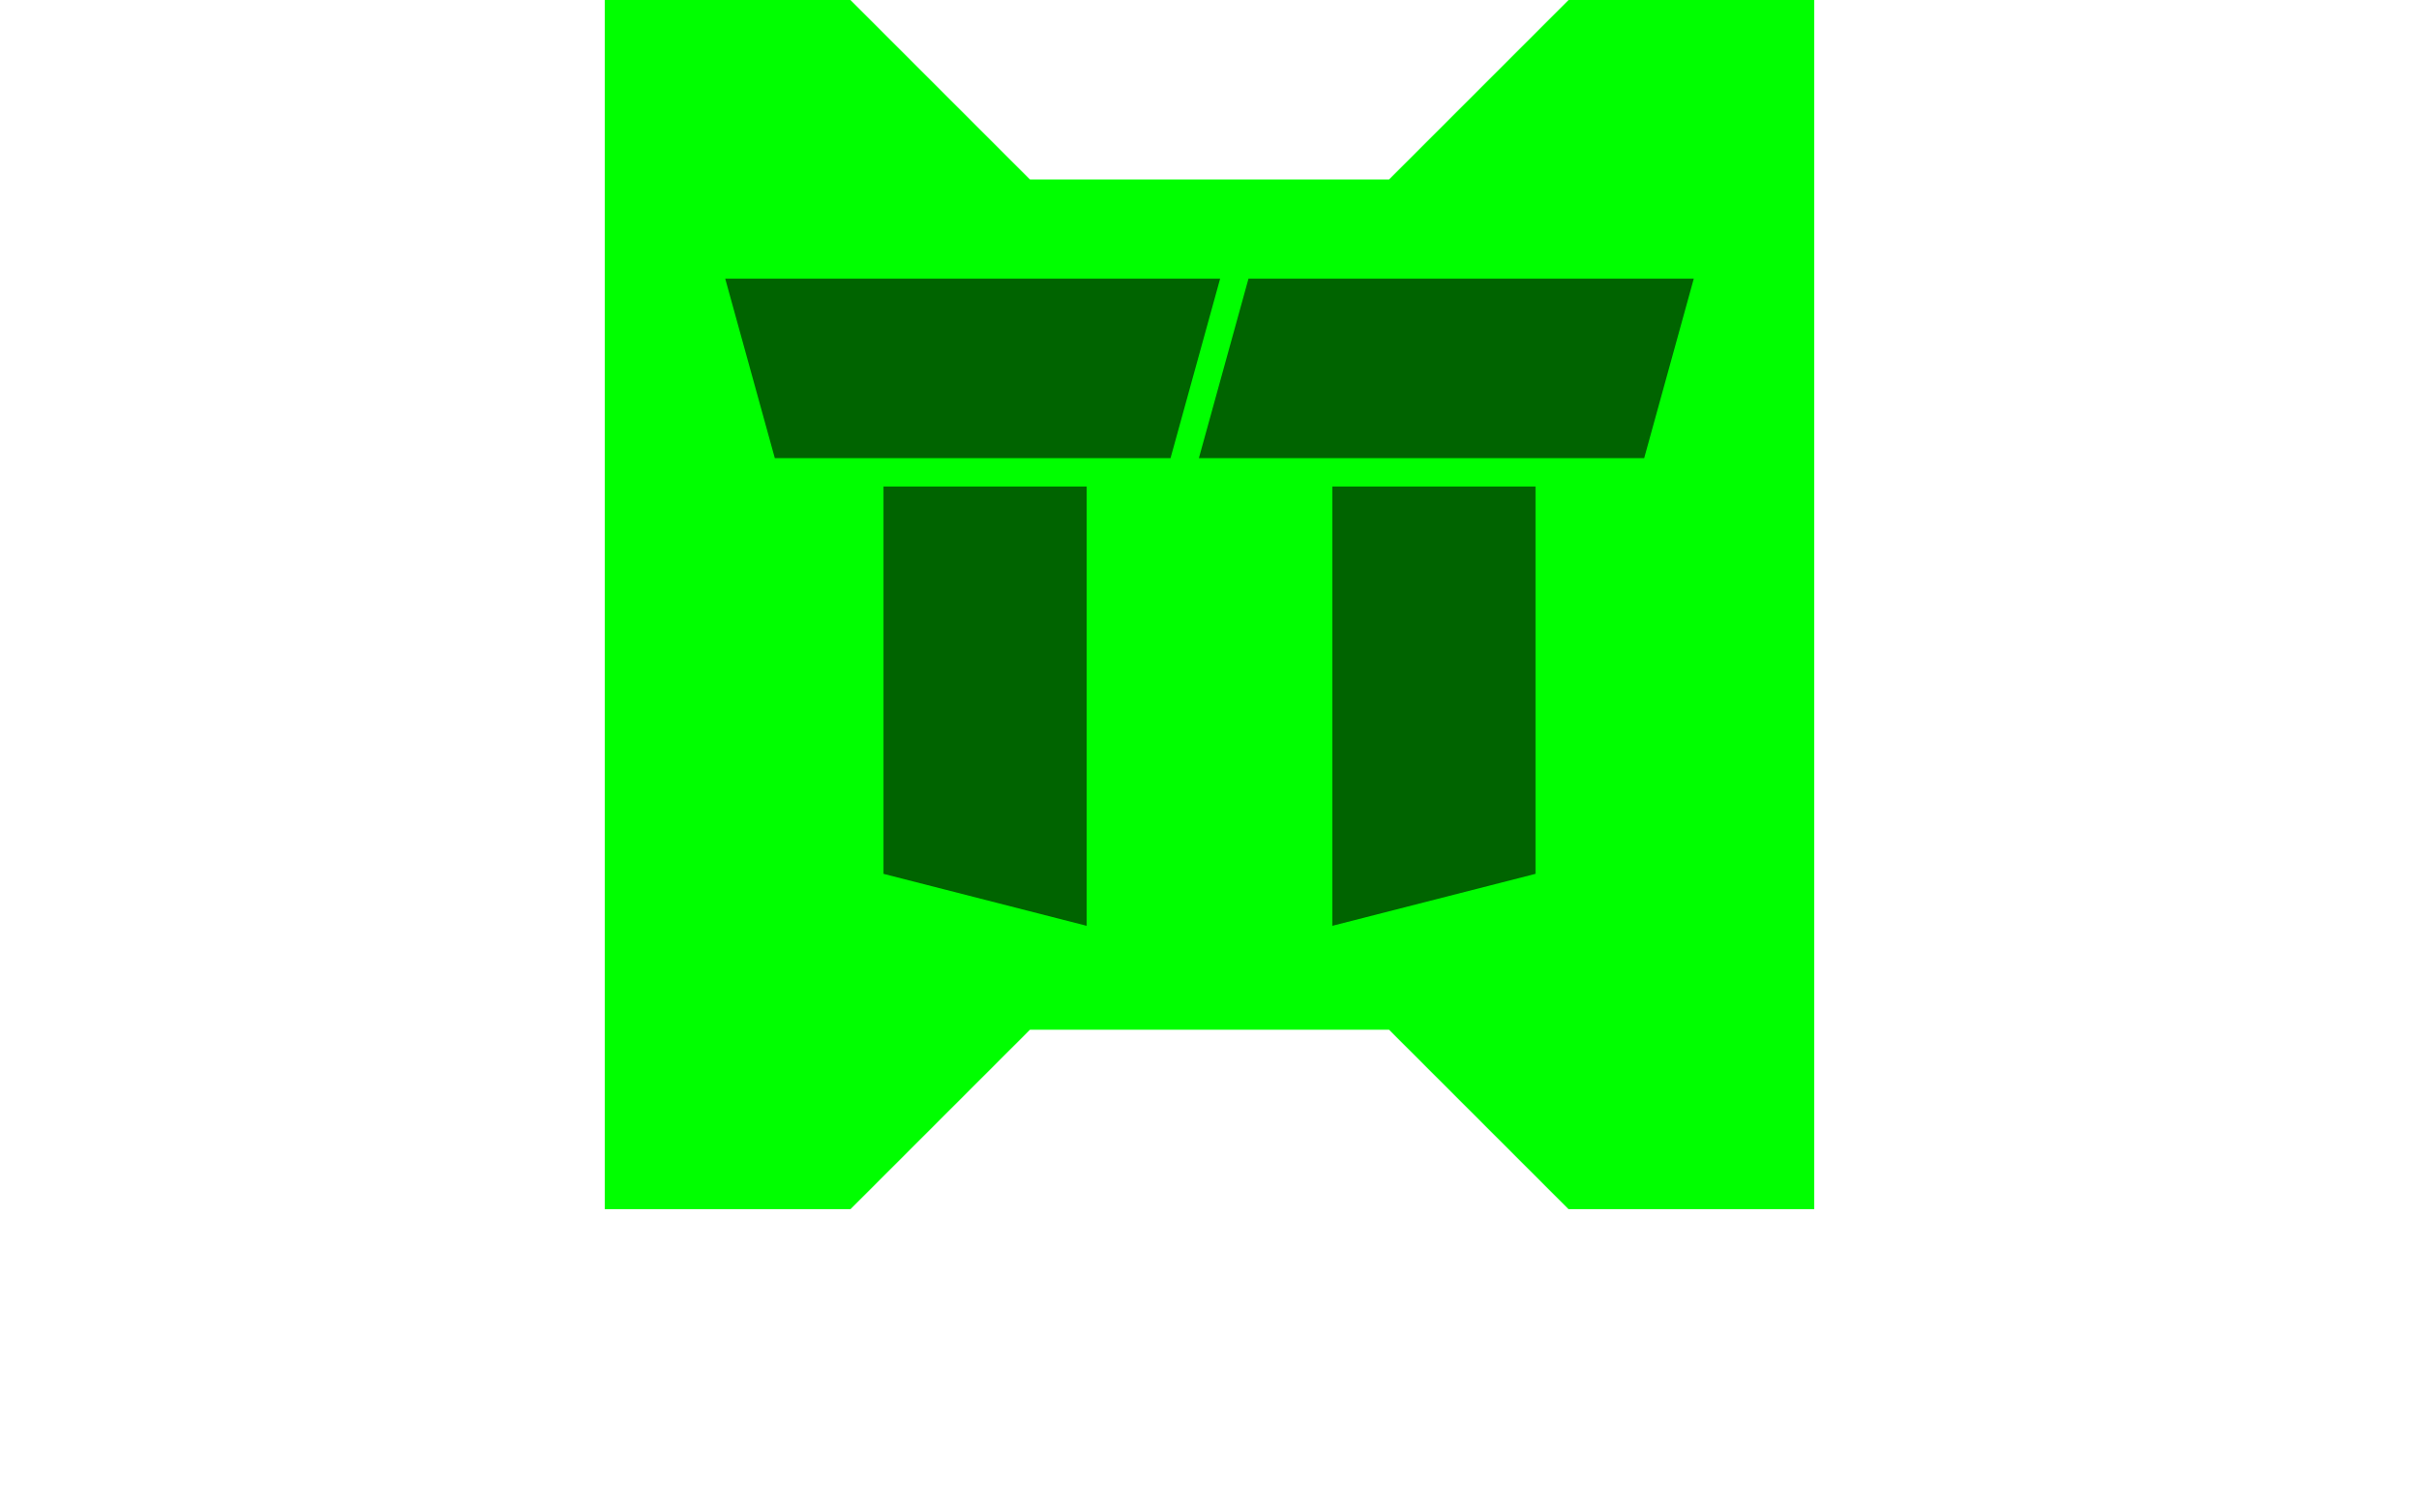
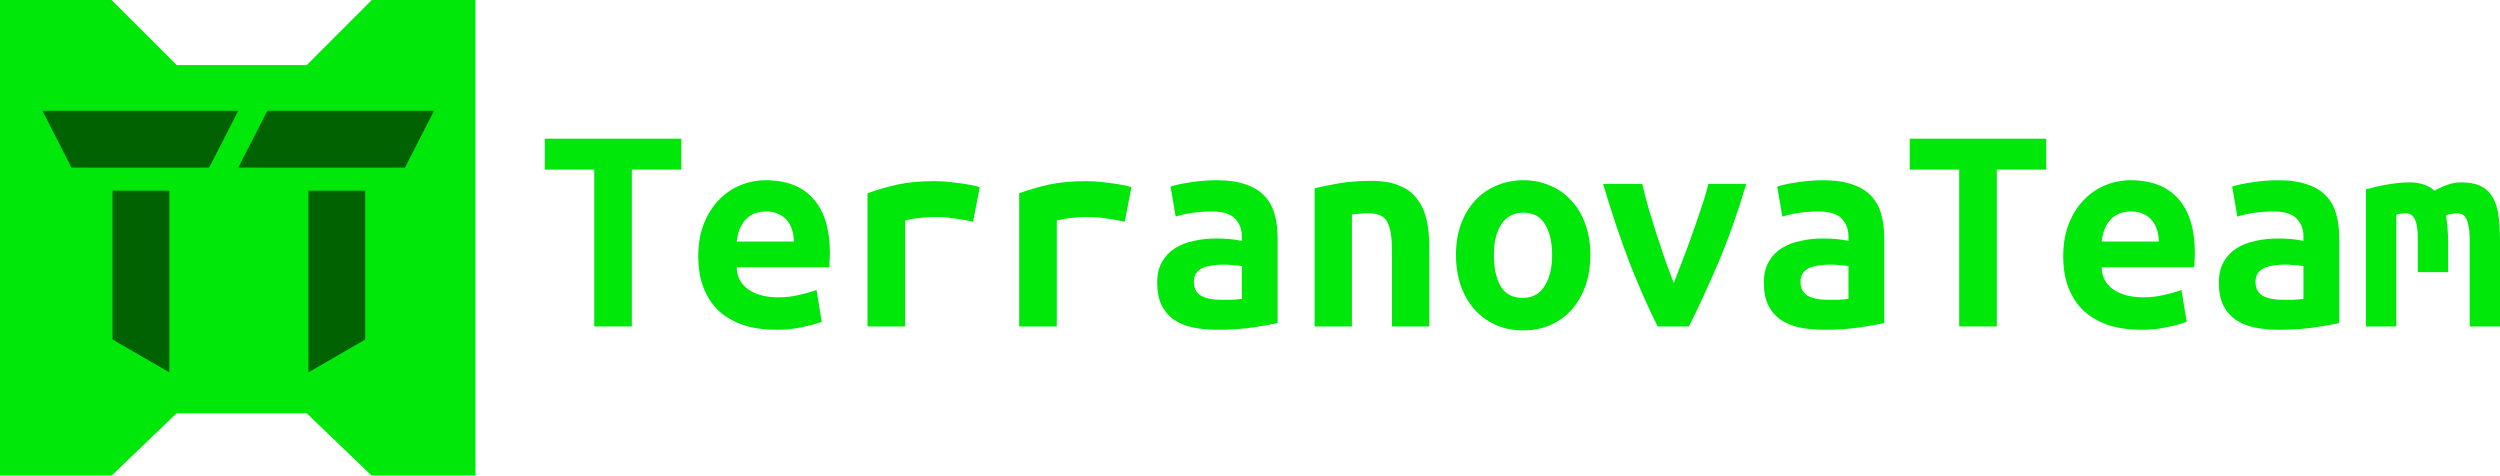
- <svg xmlns="http://www.w3.org/2000/svg" version="1.1" id="svg3374" viewBox="0 0 1024 640" height="640" width="1024">
-   <defs id="defs3376" />
-   <g transform="translate(256,-540.3622)" id="layer1">
-     <g id="layer1-5" transform="translate(171.4286,-127.8195)">
-       <rect style="fill:#006400;fill-opacity:1;fill-rule:nonzero;stroke:none" id="rect4452" y="772.182" x="-165.429" height="300" width="500" />
-       <path style="fill:#00ff00;fill-opacity:1;fill-rule:nonzero;stroke:none" id="path4408" d="m -171.429,668.182 0,512 104,0 76,-76 152,0 76,76 104,0 0,-512 -104,0 -76,76 -152,0 -76,-76 z m 51,118 209.5,0 -21,76 -167.5,0 z m 221.5,0 188.5,0 -21,76 -188.5,0 z m -154.5,88 86,0 0,186 -86,-22 z m 190,0 86,0 0,164 -86,22 z" />
-       <g style="fill:#393939;fill-opacity:1;stroke:none" id="g4059" transform="matrix(1.167946,0,0,1.167946,-930.1269,-460.3853)">
-         <g style="fill:#393939;fill-opacity:1;stroke:none" id="g4028" />
-         <g style="fill:#393939;fill-opacity:1;stroke:none" id="g4024" />
-       </g>
-       <g style="fill:#393939;fill-opacity:1;stroke:none" id="g4059-1" transform="matrix(1.167946,0,0,1.167946,-390.1944,-966.4658)">
-         <g style="fill:#393939;fill-opacity:1;stroke:none" id="g4028-4" />
-         <g style="fill:#393939;fill-opacity:1;stroke:none" id="g4024-2" />
-       </g>
-       <flowRoot transform="matrix(1.765091,0,0,1.765091,-377.5647,209.333)" style="font-style:normal;font-variant:normal;font-weight:bold;font-stretch:normal;font-size:90px;line-height:125%;font-family:'Ubuntu Mono';-inkscape-font-specification:'Ubuntu Mono, Bold';text-align:center;letter-spacing:0px;word-spacing:0px;writing-mode:lr-tb;text-anchor:middle;fill:#00ff00;fill-opacity:1;stroke:none;stroke-width:1px;stroke-linecap:butt;stroke-linejoin:miter;stroke-opacity:1" id="flowRoot4199" xml:space="preserve">
-         <flowRegion id="flowRegion4201">
-           <rect style="fill:#00ff00;fill-opacity:1" y="528" x="-264" height="308" width="1052" id="rect4203" />
-         </flowRegion>
-         <flowPara id="flowPara4205">TerranovaTeam</flowPara>
-       </flowRoot>
+ <svg xmlns="http://www.w3.org/2000/svg" xmlns:xlink="http://www.w3.org/1999/xlink" version="1.2" width="2692.061" height="512" id="svg2">
+   <defs id="defs4">
+     <linearGradient x1="-459.528" y1="756.546" x2="-156.101" y2="756.546" id="linearGradient3952" xlink:href="#linearGradient3946" gradientUnits="userSpaceOnUse" />
+     <linearGradient id="linearGradient3946">
+       <stop id="stop3948" style="stop-color:#000000;stop-opacity:1" offset="0" />
+       <stop id="stop3950" style="stop-color:#000000;stop-opacity:0" offset="1" />
+     </linearGradient>
+     <linearGradient id="linearGradient3972">
+       <stop id="stop3974" style="stop-color:#000000;stop-opacity:1" offset="0" />
+       <stop id="stop3976" style="stop-color:#ffffff;stop-opacity:1" offset="1" />
+     </linearGradient>
+     <linearGradient x1="-459.528" y1="756.546" x2="-156.101" y2="756.546" id="linearGradient3952-1" xlink:href="#linearGradient3946-5" gradientUnits="userSpaceOnUse" />
+     <linearGradient id="linearGradient3946-5">
+       <stop id="stop3948-5" style="stop-color:#000000;stop-opacity:1" offset="0" />
+       <stop id="stop3950-1" style="stop-color:#000000;stop-opacity:0" offset="1" />
+     </linearGradient>
+     <linearGradient id="linearGradient3972-8">
+       <stop id="stop3974-2" style="stop-color:#000000;stop-opacity:1" offset="0" />
+       <stop id="stop3976-4" style="stop-color:#ffffff;stop-opacity:1" offset="1" />
+     </linearGradient>
+     <linearGradient x1="-459.528" y1="756.546" x2="-156.101" y2="756.546" id="linearGradient3952-6" xlink:href="#linearGradient3946-1" gradientUnits="userSpaceOnUse" />
+     <linearGradient id="linearGradient3946-1">
+       <stop id="stop3948-8" style="stop-color:#000000;stop-opacity:1" offset="0" />
+       <stop id="stop3950-9" style="stop-color:#000000;stop-opacity:0" offset="1" />
+     </linearGradient>
+     <linearGradient id="linearGradient3972-5">
+       <stop id="stop3974-7" style="stop-color:#000000;stop-opacity:1" offset="0" />
+       <stop id="stop3976-6" style="stop-color:#ffffff;stop-opacity:1" offset="1" />
+     </linearGradient>
+   </defs>
+   <g transform="translate(0,-540.3622)" id="layer1">
+     <path d="m 30.711,647.332 449.696,0 0,307.449 -449.696,0 z" id="rect4452" style="fill:#006200;fill-opacity:1;fill-rule:nonzero;stroke:none" />
+     <g transform="matrix(1.167946,0,0,1.167946,-930.1269,-460.3853)" id="g4059" style="fill:#393939;fill-opacity:1;stroke:none">
+       <g id="g4028" style="fill:#393939;fill-opacity:1;stroke:none" />
+       <g id="g4024" style="fill:#393939;fill-opacity:1;stroke:none" />
    </g>
+     <g transform="matrix(1.167946,0,0,1.167946,-390.1944,-966.4658)" id="g4059-1" style="fill:#393939;fill-opacity:1;stroke:none">
+       <g id="g4028-4" style="fill:#393939;fill-opacity:1;stroke:none" />
+       <g id="g4024-2" style="fill:#393939;fill-opacity:1;stroke:none" />
+     </g>
+     <path d="m 0,0 0,512 120.344,0 69.812,-67 140.062,0 69.781,67 112,0 0,-512 -111.656,0 -70.062,70.062 -140,0 L 120.125,0 z m 45.688,119.281 210.875,0 -31.312,61.188 -148.281,0 z m 242.188,0 179.562,0 -31.375,61.188 -179.5,0 z m -166.688,86.031 61.188,0 0,195.688 -61.188,-35.375 z m 210.906,0 61.188,0 0,160.312 -61.188,35.375 z" transform="translate(0,540.3622)" id="path4408" style="fill:#00e80a;fill-opacity:1;fill-rule:nonzero;stroke:none" />
  </g>
-   <flowRoot transform="translate(256,-3e-5)" style="font-style:normal;font-variant:normal;font-weight:bold;font-stretch:normal;font-size:40px;line-height:125%;font-family:'Ubuntu Mono';-inkscape-font-specification:'Ubuntu Mono, Bold';text-align:center;letter-spacing:0px;word-spacing:0px;writing-mode:lr-tb;text-anchor:middle;fill:#000000;fill-opacity:1;stroke:none;stroke-width:1px;stroke-linecap:butt;stroke-linejoin:miter;stroke-opacity:1" id="flowRoot3343" xml:space="preserve">
-     <flowRegion id="flowRegion3345">
-       <rect y="522" x="2" height="78" width="511" id="rect3347" />
-     </flowRegion>
-     <flowPara style="font-size:80px;opacity:1" id="flowPara3349">TerranovaTeam</flowPara>
-   </flowRoot>
-   <flowRoot transform="translate(256,-3e-5)" style="font-style:normal;font-variant:normal;font-weight:bold;font-stretch:normal;font-size:40px;line-height:125%;font-family:'Ubuntu Mono';-inkscape-font-specification:'Ubuntu Mono, Bold';text-align:center;letter-spacing:0px;word-spacing:0px;writing-mode:lr-tb;text-anchor:middle;fill:#000000;fill-opacity:1;stroke:none;stroke-width:1px;stroke-linecap:butt;stroke-linejoin:miter;stroke-opacity:1" id="flowRoot3359" xml:space="preserve">
-     <flowRegion id="flowRegion3361">
-       <rect y="574" x="-1" height="61" width="167" id="rect3363" />
-     </flowRegion>
-     <flowPara id="flowPara3365" />
-   </flowRoot>
-   <flowRoot transform="translate(256,-3e-5)" style="font-style:normal;font-variant:normal;font-weight:bold;font-stretch:normal;font-size:40px;line-height:125%;font-family:'Ubuntu Mono';-inkscape-font-specification:'Ubuntu Mono, Bold';text-align:center;letter-spacing:0px;word-spacing:0px;writing-mode:lr-tb;text-anchor:middle;fill:#000000;fill-opacity:1;stroke:none;stroke-width:1px;stroke-linecap:butt;stroke-linejoin:miter;stroke-opacity:1" id="flowRoot3367" xml:space="preserve">
-     <flowRegion id="flowRegion3369">
-       <rect y="598.667" x="-16" height="45.333" width="96" id="rect3371" />
-     </flowRegion>
-     <flowPara id="flowPara3373" />
-   </flowRoot>
-   <flowRoot transform="translate(256,-3e-5)" style="font-style:normal;font-variant:normal;font-weight:bold;font-stretch:normal;font-size:40px;line-height:125%;font-family:'Ubuntu Mono';-inkscape-font-specification:'Ubuntu Mono, Bold';text-align:center;letter-spacing:0px;word-spacing:0px;writing-mode:lr-tb;text-anchor:middle;fill:#000000;fill-opacity:1;stroke:none;stroke-width:1px;stroke-linecap:butt;stroke-linejoin:miter;stroke-opacity:1" id="flowRoot3375" xml:space="preserve">
-     <flowRegion id="flowRegion3377">
-       <rect y="693.333" x="117.333" height="132" width="245.333" id="rect3379" />
-     </flowRegion>
-     <flowPara id="flowPara3381" />
-   </flowRoot>
-   <flowRoot transform="translate(256,-3e-5)" style="font-style:normal;font-variant:normal;font-weight:bold;font-stretch:normal;font-size:90px;line-height:125%;font-family:'Ubuntu Mono';-inkscape-font-specification:'Ubuntu Mono, Bold';text-align:center;letter-spacing:0px;word-spacing:0px;writing-mode:lr-tb;text-anchor:middle;fill:#000000;fill-opacity:1;stroke:none;stroke-width:1px;stroke-linecap:butt;stroke-linejoin:miter;stroke-opacity:1" id="flowRoot3383" xml:space="preserve">
-     <flowRegion id="flowRegion3385">
-       <rect style="font-size:90px" y="525.333" x="-226.667" height="262.667" width="942.667" id="rect3387" />
-     </flowRegion>
-     <flowPara id="flowPara3389" />
-   </flowRoot>
-   <flowRoot transform="translate(256,-3e-5)" style="font-style:normal;font-variant:normal;font-weight:bold;font-stretch:normal;font-size:40px;line-height:125%;font-family:'Ubuntu Mono';-inkscape-font-specification:'Ubuntu Mono, Bold';text-align:center;letter-spacing:0px;word-spacing:0px;writing-mode:lr-tb;text-anchor:middle;fill:#000000;fill-opacity:1;stroke:none;stroke-width:1px;stroke-linecap:butt;stroke-linejoin:miter;stroke-opacity:1" id="flowRoot3391" xml:space="preserve">
-     <flowRegion id="flowRegion3393">
-       <rect y="549.333" x="-210.667" height="158.667" width="268" id="rect3395" />
-     </flowRegion>
-     <flowPara id="flowPara3397" />
-   </flowRoot>
+   <g transform="matrix(2.268234,0,0,2.268234,-894.255,-7.063391)" id="flowRoot3020" style="font-size:40px;font-style:normal;font-weight:normal;line-height:125%;letter-spacing:0px;word-spacing:0px;fill:#00e80a;fill-opacity:1;stroke:none;font-family:Sans">
+     <path d="m 717.681,68.951 0,14.688 -23.472,0 0,74.448 -17.856,0 0,-74.448 -23.472,0 0,-14.688 64.8,0" id="path3291" style="font-size:144px;font-variant:normal;font-weight:bold;font-stretch:normal;text-align:center;line-height:125%;writing-mode:lr-tb;text-anchor:middle;fill:#00e80a;font-family:Ubuntu Mono;-inkscape-font-specification:Ubuntu Mono Bold" />
+     <path d="m 725.745,124.823 c 0,-5.952 0.912,-11.184 2.736,-15.696 1.824,-4.512 4.224,-8.256 7.2,-11.232 2.976,-3.072 6.384,-5.376 10.224,-6.912 3.84,-1.536 7.776,-2.304 11.808,-2.304 9.984,6.9e-5 17.568,2.976 22.752,8.928 5.184,5.856 7.776,14.448 7.776,25.776 -7e-5,1.152 -0.048,2.352 -0.144,3.6 -7e-5,1.248 -0.048,2.256 -0.144,3.024 l -43.92,0 c -2e-5,4.416 1.824,7.92 5.472,10.512 3.648,2.496 8.352,3.744 14.112,3.744 3.552,1e-5 6.912,-0.384 10.08,-1.152 3.264,-0.768 6,-1.536 8.208,-2.304 l 2.448,15.12 c -3.072,1.056 -6.336,1.92 -9.792,2.592 -3.456,0.768 -7.344,1.152 -11.664,1.152 -5.76,0 -10.944,-0.72 -15.552,-2.16 -4.512,-1.536 -8.4,-3.744 -11.664,-6.624 -3.168,-2.976 -5.616,-6.624 -7.344,-10.944 -1.728,-4.32 -2.592,-9.36 -2.592,-15.12 m 45.36,-7.056 c -5e-5,-1.824 -0.24,-3.552 -0.72,-5.184 -0.48,-1.728 -1.248,-3.264 -2.304,-4.608 -1.056,-1.344 -2.4,-2.4 -4.032,-3.168 -1.632,-0.864 -3.648,-1.296 -6.048,-1.296 -2.304,5e-5 -4.32,0.384 -6.048,1.152 -1.632,0.768 -3.024,1.824 -4.176,3.168 -1.056,1.344 -1.92,2.88 -2.592,4.608 -0.576,1.728 -0.96,3.504 -1.152,5.328 l 27.072,0" id="path3293" style="font-size:144px;font-variant:normal;font-weight:bold;font-stretch:normal;text-align:center;line-height:125%;writing-mode:lr-tb;text-anchor:middle;fill:#00e80a;font-family:Ubuntu Mono;-inkscape-font-specification:Ubuntu Mono Bold" />
+     <path d="m 856.209,108.407 c -1.152,-0.288 -2.544,-0.576 -4.176,-0.864 -1.536,-0.288 -3.12,-0.528 -4.752,-0.72 -1.632,-0.288 -3.216,-0.48 -4.752,-0.576 -1.536,-0.096 -2.832,-0.144 -3.888,-0.144 -2.496,5e-5 -4.944,0.144 -7.344,0.432 -2.4,0.192 -4.848,0.624 -7.344,1.296 l 0,50.256 -17.856,0 0,-63.216 c 4.704,-1.728 9.504,-3.12 14.4,-4.176 4.992,-1.056 10.8,-1.584 17.424,-1.584 0.96,6.9e-5 2.304,0.048 4.032,0.144 1.824,0.096 3.744,0.288 5.76,0.576 2.016,0.192 4.032,0.48 6.048,0.864 2.112,0.288 3.984,0.72 5.616,1.296 l -3.168,16.416" id="path3295" style="font-size:144px;font-variant:normal;font-weight:bold;font-stretch:normal;text-align:center;line-height:125%;writing-mode:lr-tb;text-anchor:middle;fill:#00e80a;font-family:Ubuntu Mono;-inkscape-font-specification:Ubuntu Mono Bold" />
+     <path d="m 928.209,108.407 c -1.152,-0.288 -2.544,-0.576 -4.176,-0.864 -1.536,-0.288 -3.12,-0.528 -4.752,-0.72 -1.632,-0.288 -3.216,-0.48 -4.752,-0.576 -1.536,-0.096 -2.832,-0.144 -3.888,-0.144 -2.496,5e-5 -4.944,0.144 -7.344,0.432 -2.4,0.192 -4.848,0.624 -7.344,1.296 l 0,50.256 -17.856,0 0,-63.216 c 4.704,-1.728 9.504,-3.12 14.4,-4.176 4.992,-1.056 10.8,-1.584 17.424,-1.584 0.96,6.9e-5 2.304,0.048 4.032,0.144 1.824,0.096 3.744,0.288 5.76,0.576 2.016,0.192 4.032,0.48 6.048,0.864 2.112,0.288 3.984,0.72 5.616,1.296 l -3.168,16.416" id="path3297" style="font-size:144px;font-variant:normal;font-weight:bold;font-stretch:normal;text-align:center;line-height:125%;writing-mode:lr-tb;text-anchor:middle;fill:#00e80a;font-family:Ubuntu Mono;-inkscape-font-specification:Ubuntu Mono Bold" />
+     <path d="m 973.425,145.416 c 1.92,1e-5 3.792,1e-5 5.616,0 1.824,-0.096 3.408,-0.24 4.752,-0.432 l 0,-15.552 c -1.152,-0.192 -2.544,-0.336 -4.176,-0.432 -1.632,-0.192 -3.12,-0.288 -4.464,-0.288 -1.824,3e-5 -3.6,0.144 -5.328,0.432 -1.728,0.192 -3.264,0.576 -4.608,1.152 -1.248,0.576 -2.256,1.392 -3.024,2.448 -0.768,1.056 -1.152,2.448 -1.152,4.176 -2e-5,3.072 1.152,5.28 3.456,6.624 2.304,1.248 5.28,1.872 8.928,1.872 m -1.584,-56.736 c 5.568,6.9e-5 10.176,0.672 13.824,2.016 3.744,1.248 6.72,3.072 8.928,5.472 2.208,2.304 3.792,5.184 4.752,8.64 0.96,3.36 1.44,7.152 1.44,11.376 l 0,40.32 c -2.592,0.576 -6.432,1.248 -11.52,2.016 -5.088,0.768 -10.8,1.152 -17.136,1.152 -4.32,0 -8.256,-0.384 -11.808,-1.152 -3.456,-0.768 -6.432,-2.016 -8.928,-3.744 -2.496,-1.824 -4.416,-4.128 -5.76,-6.912 -1.344,-2.88 -2.016,-6.384 -2.016,-10.512 -10e-6,-3.936 0.768,-7.248 2.304,-9.936 1.536,-2.688 3.6,-4.848 6.192,-6.48 2.592,-1.632 5.568,-2.784 8.928,-3.456 3.36,-0.768 6.864,-1.152 10.512,-1.152 4.608,4e-5 8.688,0.384 12.24,1.152 l 0,-2.16 c -5e-5,-3.36 -1.056,-6.144 -3.168,-8.352 -2.112,-2.304 -5.76,-3.456 -10.944,-3.456 -3.36,5e-5 -6.624,0.24 -9.792,0.72 -3.072,0.48 -5.568,1.056 -7.488,1.728 l -2.448,-14.256 c 2.208,-0.768 5.328,-1.44 9.36,-2.016 4.032,-0.672 8.208,-1.008 12.528,-1.008" id="path3299" style="font-size:144px;font-variant:normal;font-weight:bold;font-stretch:normal;text-align:center;line-height:125%;writing-mode:lr-tb;text-anchor:middle;fill:#00e80a;font-family:Ubuntu Mono;-inkscape-font-specification:Ubuntu Mono Bold" />
+     <path d="m 1018.353,92.567 c 3.168,-0.864 7.056,-1.68 11.664,-2.448 4.704,-0.768 9.792,-1.152 15.264,-1.152 5.376,6.9e-5 9.84,0.768 13.392,2.304 3.552,1.44 6.336,3.552 8.352,6.336 2.112,2.688 3.6,5.952 4.464,9.792 0.864,3.744 1.296,7.92 1.296,12.528 l 0,38.16 -17.712,0 0,-35.856 c -10e-5,-6.336 -0.72,-10.896 -2.16,-13.68 -1.44,-2.784 -4.368,-4.176 -8.784,-4.176 -1.344,5e-5 -2.688,0.048 -4.032,0.144 -1.248,0.096 -2.592,0.24 -4.032,0.432 l 0,53.136 -17.712,0 0,-65.52" id="path3301" style="font-size:144px;font-variant:normal;font-weight:bold;font-stretch:normal;text-align:center;line-height:125%;writing-mode:lr-tb;text-anchor:middle;fill:#00e80a;font-family:Ubuntu Mono;-inkscape-font-specification:Ubuntu Mono Bold" />
+     <path d="m 1149.249,124.103 c -10e-5,5.376 -0.768,10.272 -2.304,14.688 -1.536,4.32 -3.696,8.064 -6.48,11.232 -2.784,3.168 -6.144,5.616 -10.08,7.344 -3.84,1.728 -8.16,2.592 -12.96,2.592 -4.8,0 -9.168,-0.864 -13.104,-2.592 -3.84,-1.728 -7.2,-4.176 -10.08,-7.344 -2.784,-3.168 -4.944,-6.912 -6.48,-11.232 -1.536,-4.416 -2.304,-9.312 -2.304,-14.688 -10e-5,-5.28 0.768,-10.08 2.304,-14.4 1.632,-4.416 3.84,-8.16 6.624,-11.232 2.88,-3.168 6.288,-5.568 10.224,-7.2 3.936,-1.728 8.208,-2.592 12.816,-2.592 4.704,6.9e-5 8.976,0.864 12.816,2.592 3.936,1.632 7.296,4.032 10.08,7.2 2.88,3.072 5.088,6.816 6.624,11.232 1.536,4.32 2.304,9.12 2.304,14.4 m -45.792,0.144 c -10e-5,6.048 1.056,10.944 3.168,14.688 2.208,3.744 5.712,5.616 10.512,5.616 4.608,1e-5 8.064,-1.872 10.368,-5.616 2.4,-3.744 3.6,-8.64 3.6,-14.688 -10e-5,-6.048 -1.104,-10.896 -3.312,-14.544 -2.112,-3.744 -5.568,-5.616 -10.368,-5.616 -4.608,5e-5 -8.112,1.872 -10.512,5.616 -2.304,3.648 -3.456,8.496 -3.456,14.544" id="path3303" style="font-size:144px;font-variant:normal;font-weight:bold;font-stretch:normal;text-align:center;line-height:125%;writing-mode:lr-tb;text-anchor:middle;fill:#00e80a;font-family:Ubuntu Mono;-inkscape-font-specification:Ubuntu Mono Bold" />
+     <path d="m 1181.217,158.088 c -4.32,-8.544 -8.736,-18.528 -13.248,-29.952 -4.416,-11.52 -8.64,-24.096 -12.672,-37.728 l 18.576,0 c 0.864,3.648 1.872,7.536 3.024,11.664 1.248,4.128 2.544,8.304 3.888,12.528 1.344,4.128 2.688,8.16 4.032,12.096 1.44,3.936 2.784,7.536 4.032,10.8 1.248,-3.264 2.64,-6.864 4.176,-10.8 1.536,-3.936 3.024,-7.968 4.464,-12.096 1.536,-4.224 2.976,-8.4 4.32,-12.528 1.44,-4.128 2.592,-8.016 3.456,-11.664 l 18,0 c -4.032,13.632 -8.496,26.208 -13.392,37.728 -4.896,11.424 -9.504,21.408 -13.824,29.952 l -14.832,0" id="path3305" style="font-size:144px;font-variant:normal;font-weight:bold;font-stretch:normal;text-align:center;line-height:125%;writing-mode:lr-tb;text-anchor:middle;fill:#00e80a;font-family:Ubuntu Mono;-inkscape-font-specification:Ubuntu Mono Bold" />
+     <path d="m 1261.425,145.416 c 1.92,1e-5 3.792,1e-5 5.616,0 1.824,-0.096 3.408,-0.24 4.752,-0.432 l 0,-15.552 c -1.152,-0.192 -2.544,-0.336 -4.176,-0.432 -1.632,-0.192 -3.12,-0.288 -4.464,-0.288 -1.824,3e-5 -3.6,0.144 -5.328,0.432 -1.728,0.192 -3.264,0.576 -4.608,1.152 -1.248,0.576 -2.256,1.392 -3.024,2.448 -0.768,1.056 -1.152,2.448 -1.152,4.176 -1e-4,3.072 1.152,5.28 3.456,6.624 2.304,1.248 5.28,1.872 8.928,1.872 m -1.584,-56.736 c 5.568,6.9e-5 10.176,0.672 13.824,2.016 3.744,1.248 6.72,3.072 8.928,5.472 2.208,2.304 3.792,5.184 4.752,8.64 0.96,3.36 1.44,7.152 1.44,11.376 l 0,40.32 c -2.592,0.576 -6.432,1.248 -11.52,2.016 -5.088,0.768 -10.8,1.152 -17.136,1.152 -4.32,0 -8.256,-0.384 -11.808,-1.152 -3.456,-0.768 -6.432,-2.016 -8.928,-3.744 -2.496,-1.824 -4.416,-4.128 -5.76,-6.912 -1.344,-2.88 -2.016,-6.384 -2.016,-10.512 -10e-5,-3.936 0.768,-7.248 2.304,-9.936 1.536,-2.688 3.6,-4.848 6.192,-6.48 2.592,-1.632 5.568,-2.784 8.928,-3.456 3.36,-0.768 6.864,-1.152 10.512,-1.152 4.608,4e-5 8.688,0.384 12.24,1.152 l 0,-2.16 c -10e-5,-3.36 -1.056,-6.144 -3.168,-8.352 -2.112,-2.304 -5.76,-3.456 -10.944,-3.456 -3.36,5e-5 -6.624,0.24 -9.792,0.72 -3.072,0.48 -5.568,1.056 -7.488,1.728 l -2.448,-14.256 c 2.208,-0.768 5.328,-1.44 9.36,-2.016 4.032,-0.672 8.208,-1.008 12.528,-1.008" id="path3307" style="font-size:144px;font-variant:normal;font-weight:bold;font-stretch:normal;text-align:center;line-height:125%;writing-mode:lr-tb;text-anchor:middle;fill:#00e80a;font-family:Ubuntu Mono;-inkscape-font-specification:Ubuntu Mono Bold" />
+     <path d="m 1365.681,68.951 0,14.688 -23.472,0 0,74.448 -17.856,0 0,-74.448 -23.472,0 0,-14.688 64.8,0" id="path3309" style="font-size:144px;font-variant:normal;font-weight:bold;font-stretch:normal;text-align:center;line-height:125%;writing-mode:lr-tb;text-anchor:middle;fill:#00e80a;font-family:Ubuntu Mono;-inkscape-font-specification:Ubuntu Mono Bold" />
+     <path d="m 1373.745,124.823 c -10e-5,-5.952 0.912,-11.184 2.736,-15.696 1.824,-4.512 4.224,-8.256 7.2,-11.232 2.976,-3.072 6.384,-5.376 10.224,-6.912 3.84,-1.536 7.776,-2.304 11.808,-2.304 9.984,6.9e-5 17.568,2.976 22.752,8.928 5.184,5.856 7.776,14.448 7.776,25.776 -10e-5,1.152 -0.048,2.352 -0.144,3.6 -10e-5,1.248 -0.048,2.256 -0.144,3.024 l -43.92,0 c -10e-5,4.416 1.824,7.92 5.472,10.512 3.648,2.496 8.352,3.744 14.112,3.744 3.552,1e-5 6.912,-0.384 10.08,-1.152 3.264,-0.768 6,-1.536 8.208,-2.304 l 2.448,15.12 c -3.072,1.056 -6.336,1.92 -9.792,2.592 -3.456,0.768 -7.344,1.152 -11.664,1.152 -5.76,0 -10.944,-0.72 -15.552,-2.16 -4.512,-1.536 -8.4,-3.744 -11.664,-6.624 -3.168,-2.976 -5.616,-6.624 -7.344,-10.944 -1.728,-4.32 -2.592,-9.36 -2.592,-15.12 m 45.36,-7.056 c -10e-5,-1.824 -0.24,-3.552 -0.72,-5.184 -0.48,-1.728 -1.248,-3.264 -2.304,-4.608 -1.056,-1.344 -2.4,-2.4 -4.032,-3.168 -1.632,-0.864 -3.648,-1.296 -6.048,-1.296 -2.304,5e-5 -4.32,0.384 -6.048,1.152 -1.632,0.768 -3.024,1.824 -4.176,3.168 -1.056,1.344 -1.92,2.88 -2.592,4.608 -0.576,1.728 -0.96,3.504 -1.152,5.328 l 27.072,0" id="path3311" style="font-size:144px;font-variant:normal;font-weight:bold;font-stretch:normal;text-align:center;line-height:125%;writing-mode:lr-tb;text-anchor:middle;fill:#00e80a;font-family:Ubuntu Mono;-inkscape-font-specification:Ubuntu Mono Bold" />
+     <path d="m 1477.425,145.416 c 1.92,1e-5 3.792,1e-5 5.616,0 1.824,-0.096 3.408,-0.24 4.752,-0.432 l 0,-15.552 c -1.152,-0.192 -2.544,-0.336 -4.176,-0.432 -1.632,-0.192 -3.12,-0.288 -4.464,-0.288 -1.824,3e-5 -3.6,0.144 -5.328,0.432 -1.728,0.192 -3.264,0.576 -4.608,1.152 -1.248,0.576 -2.256,1.392 -3.024,2.448 -0.768,1.056 -1.152,2.448 -1.152,4.176 -1e-4,3.072 1.152,5.28 3.456,6.624 2.304,1.248 5.28,1.872 8.928,1.872 m -1.584,-56.736 c 5.568,6.9e-5 10.176,0.672 13.824,2.016 3.744,1.248 6.72,3.072 8.928,5.472 2.208,2.304 3.792,5.184 4.752,8.64 0.96,3.36 1.44,7.152 1.44,11.376 l 0,40.32 c -2.592,0.576 -6.432,1.248 -11.52,2.016 -5.088,0.768 -10.8,1.152 -17.136,1.152 -4.32,0 -8.256,-0.384 -11.808,-1.152 -3.456,-0.768 -6.432,-2.016 -8.928,-3.744 -2.496,-1.824 -4.416,-4.128 -5.76,-6.912 -1.344,-2.88 -2.016,-6.384 -2.016,-10.512 -10e-5,-3.936 0.768,-7.248 2.304,-9.936 1.536,-2.688 3.6,-4.848 6.192,-6.48 2.592,-1.632 5.568,-2.784 8.928,-3.456 3.36,-0.768 6.864,-1.152 10.512,-1.152 4.608,4e-5 8.688,0.384 12.24,1.152 l 0,-2.16 c -10e-5,-3.36 -1.056,-6.144 -3.168,-8.352 -2.112,-2.304 -5.76,-3.456 -10.944,-3.456 -3.36,5e-5 -6.624,0.24 -9.792,0.72 -3.072,0.48 -5.568,1.056 -7.488,1.728 l -2.448,-14.256 c 2.208,-0.768 5.328,-1.44 9.36,-2.016 4.032,-0.672 8.208,-1.008 12.528,-1.008" id="path3313" style="font-size:144px;font-variant:normal;font-weight:bold;font-stretch:normal;text-align:center;line-height:125%;writing-mode:lr-tb;text-anchor:middle;fill:#00e80a;font-family:Ubuntu Mono;-inkscape-font-specification:Ubuntu Mono Bold" />
+     <path d="m 1562.673,89.688 c 3.744,6.8e-5 6.816,0.576 9.216,1.728 2.4,1.152 4.272,2.88 5.616,5.184 1.44,2.304 2.4,5.232 2.88,8.784 0.48,3.456 0.72,7.536 0.72,12.24 l 0,40.464 -14.4,0 0,-41.328 c -10e-5,-2.688 -0.192,-4.848 -0.576,-6.48 -0.288,-1.632 -0.72,-2.88 -1.296,-3.744 -0.48,-0.864 -1.104,-1.44 -1.872,-1.728 -0.672,-0.288 -1.392,-0.432 -2.16,-0.432 -0.864,5e-5 -1.776,0.096 -2.736,0.288 -0.96,0.096 -1.824,0.336 -2.592,0.72 0.288,1.824 0.528,3.84 0.72,6.048 0.192,2.208 0.288,4.656 0.288,7.344 l 0,13.536 -14.4,0 0,-15.552 c -10e-5,-4.608 -0.48,-7.824 -1.44,-9.648 -0.864,-1.824 -2.304,-2.736 -4.32,-2.736 -0.576,5e-5 -1.296,0.048 -2.16,0.144 -0.768,0.096 -1.536,0.24 -2.304,0.432 l 0,53.136 -14.4,0 0,-65.088 c 3.744,-1.056 7.44,-1.872 11.088,-2.448 3.648,-0.576 6.864,-0.864 9.648,-0.864 2.496,6.8e-5 4.704,0.336 6.624,1.008 2.016,0.576 3.744,1.584 5.184,3.024 1.632,-1.056 3.552,-1.968 5.76,-2.736 2.208,-0.864 4.512,-1.296 6.912,-1.296" id="path3315" style="font-size:144px;font-variant:normal;font-weight:bold;font-stretch:normal;text-align:center;line-height:125%;writing-mode:lr-tb;text-anchor:middle;fill:#00e80a;font-family:Ubuntu Mono;-inkscape-font-specification:Ubuntu Mono Bold" />
+   </g>
</svg>
